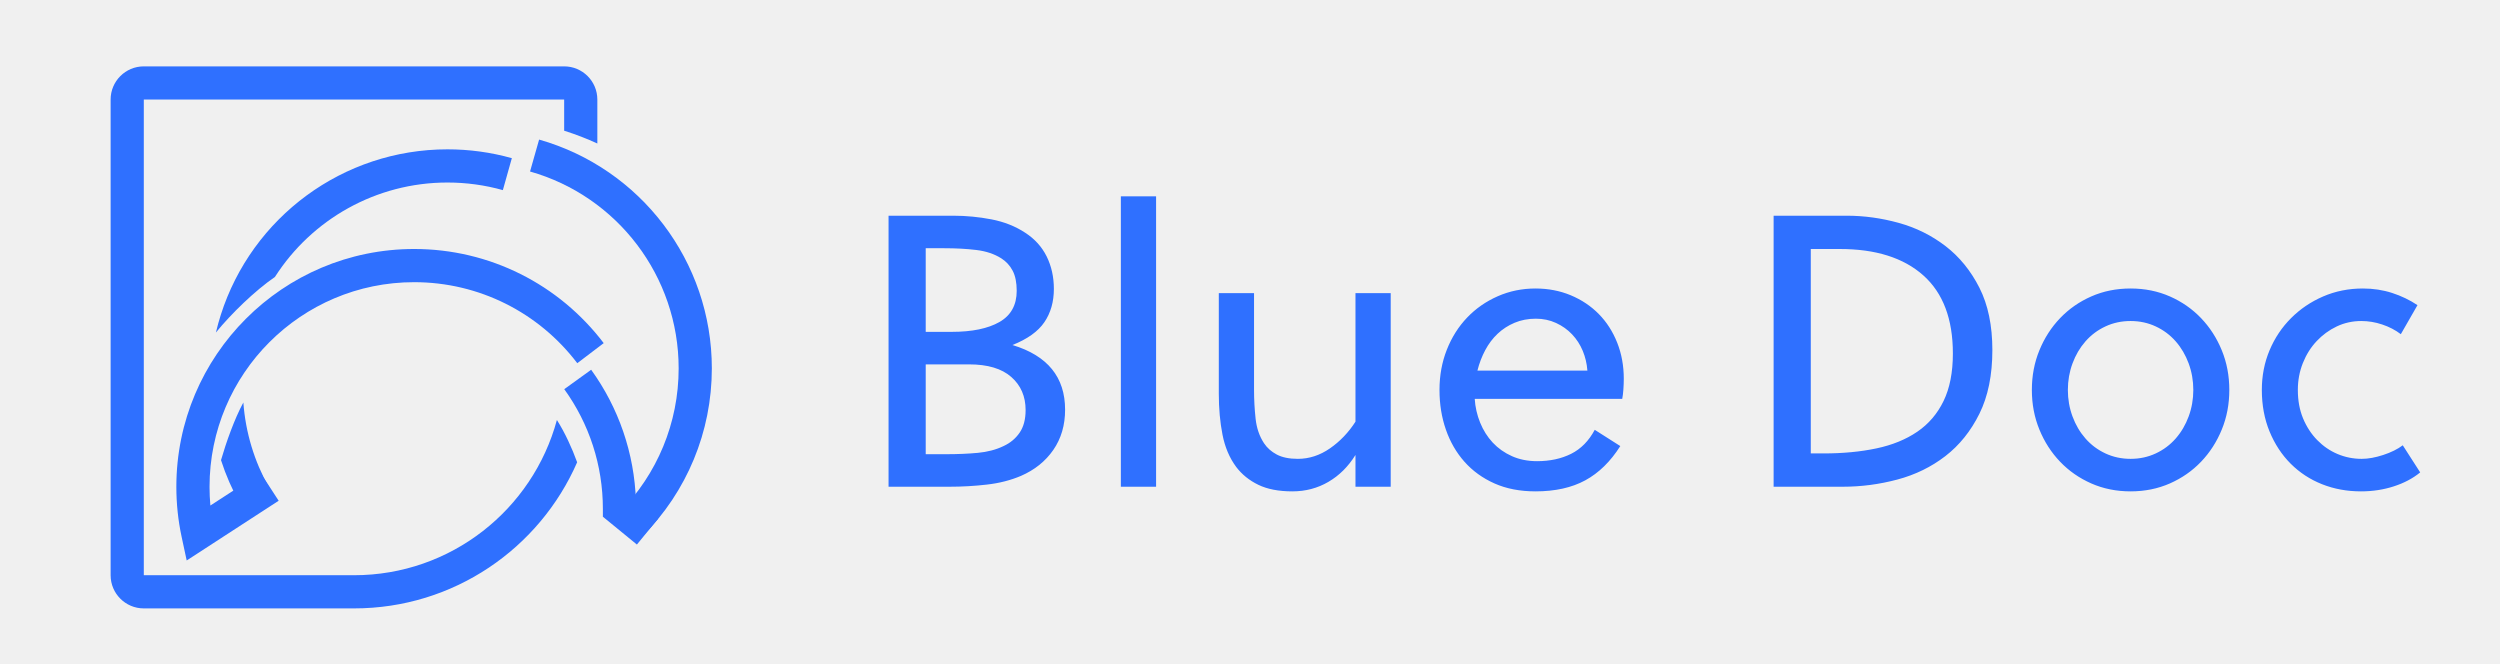
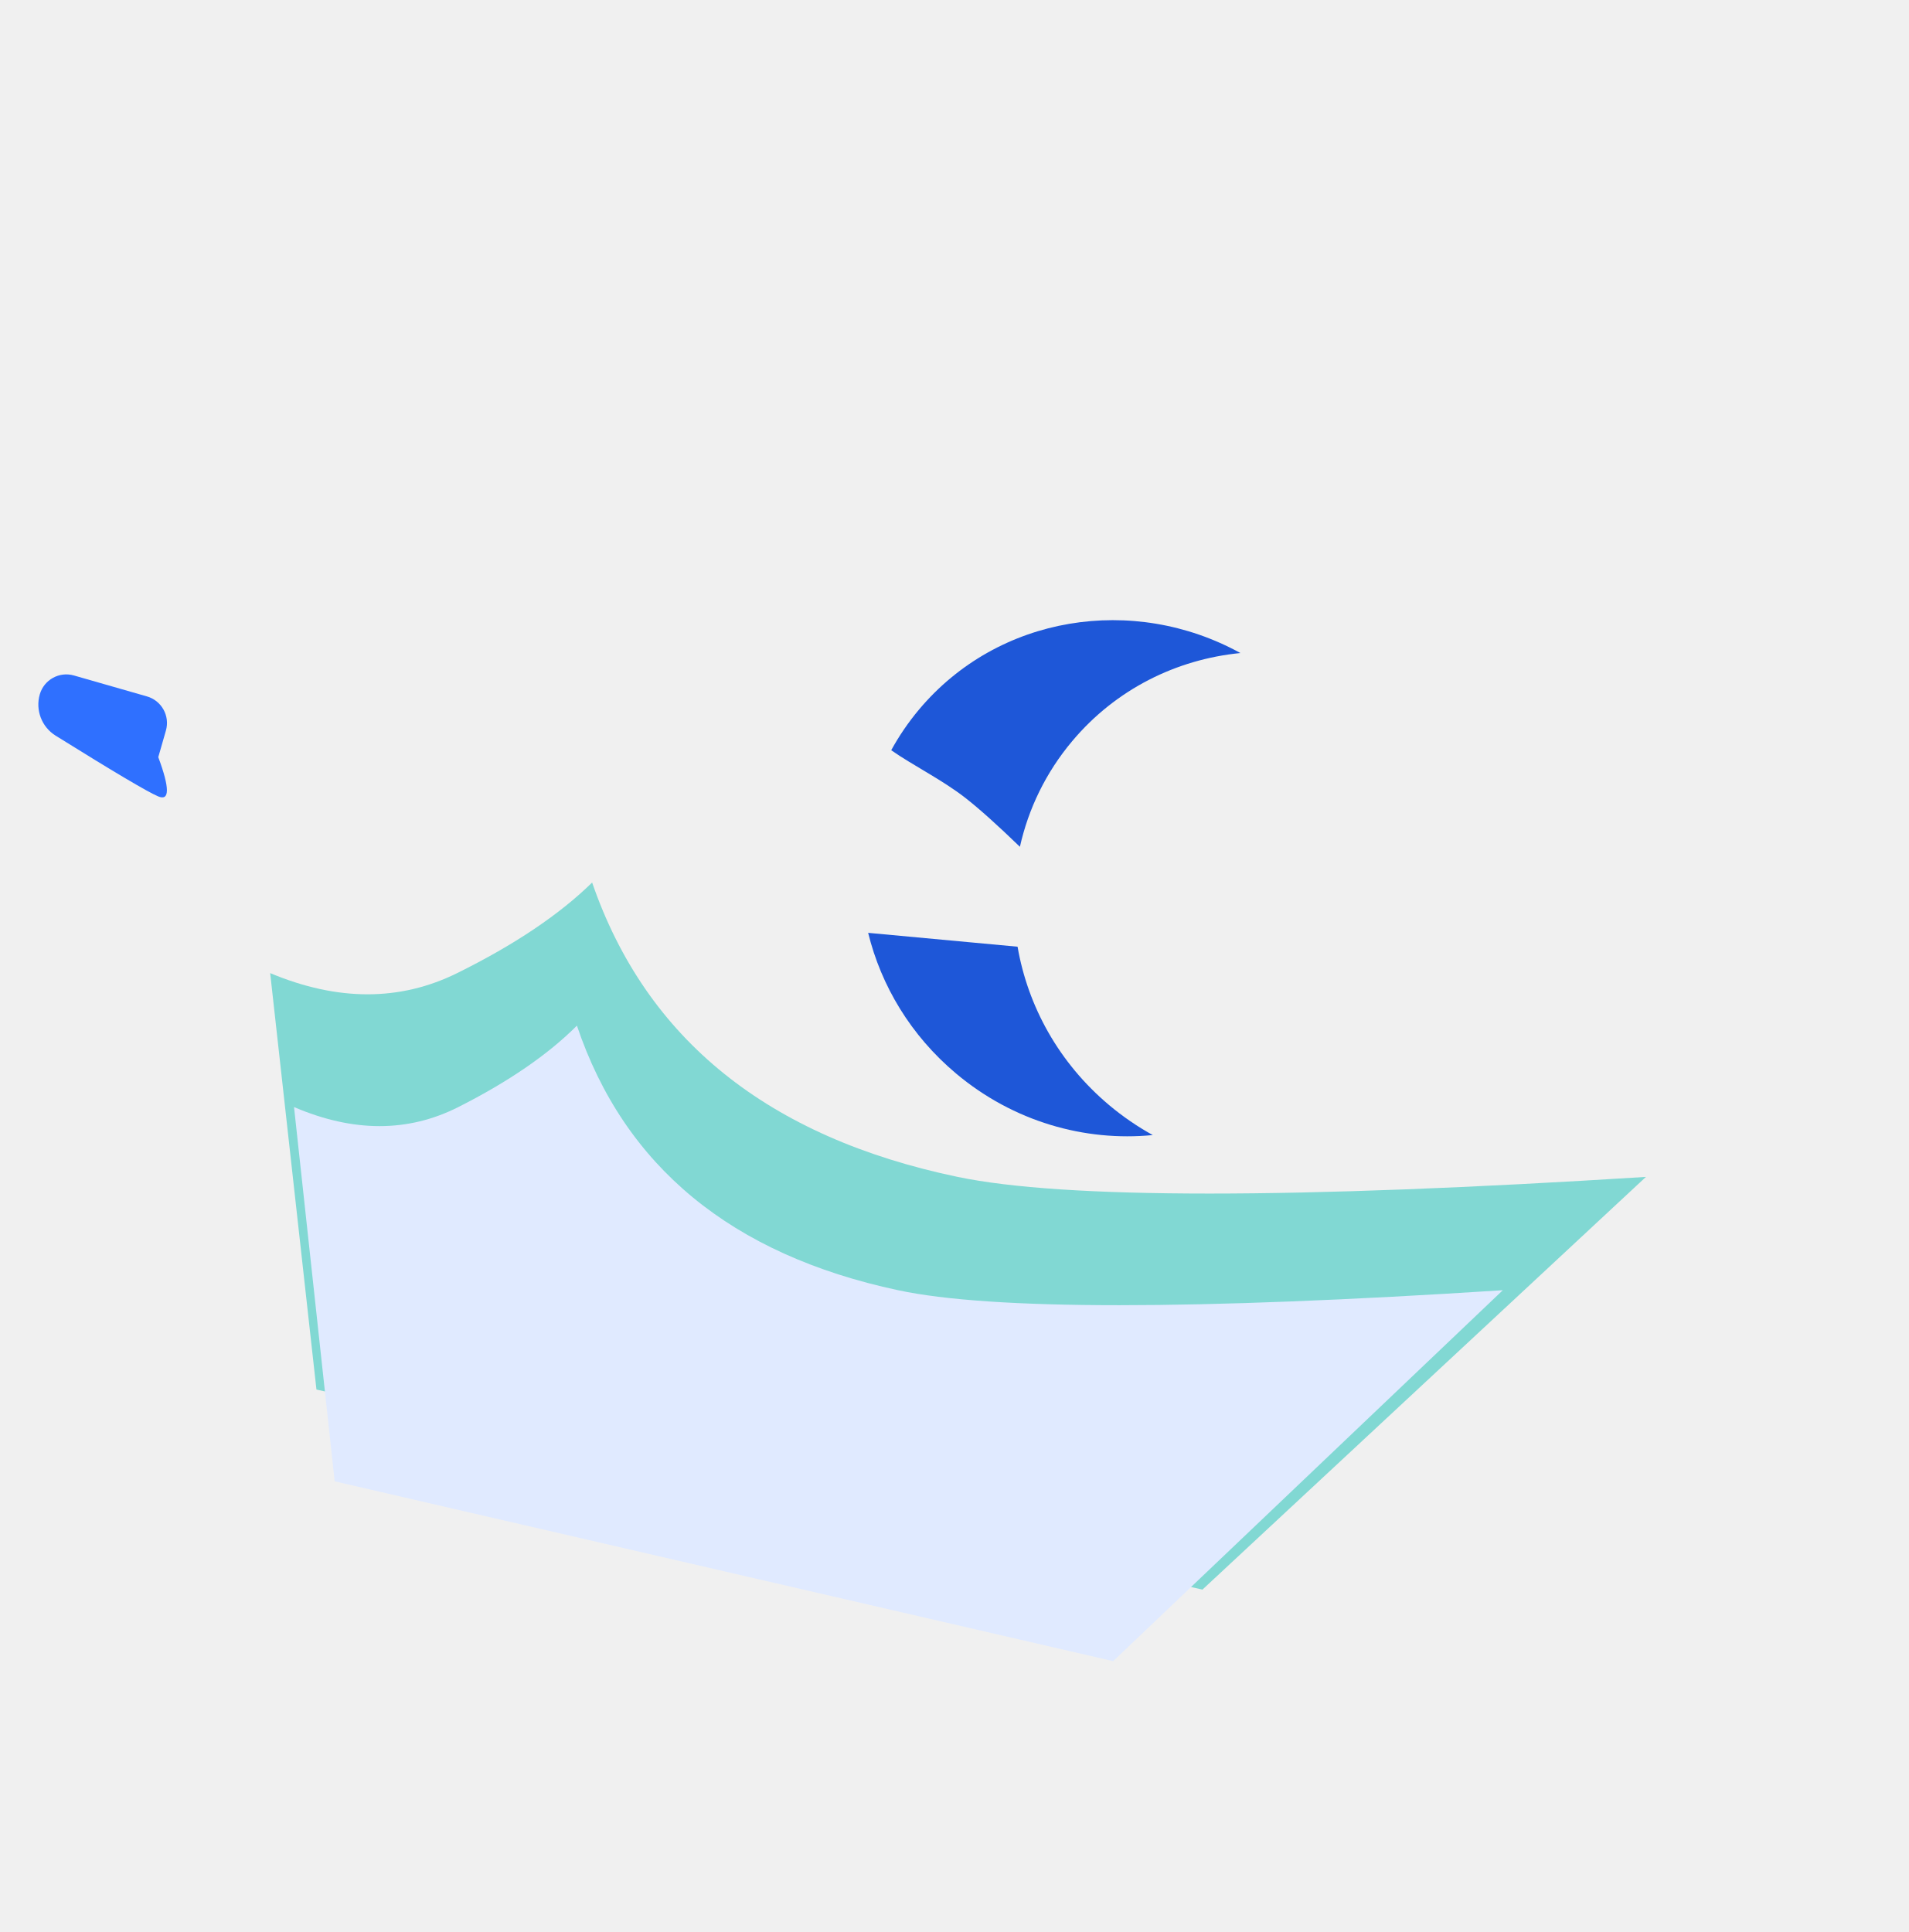
- <svg xmlns="http://www.w3.org/2000/svg" width="226px" height="60px" viewBox="0 0 226 60" version="1.1">
-   <g id="logo" stroke="none" stroke-width="1" fill="none" fill-rule="evenodd">
-     <g id="分组-41-copy" transform="translate(10, 6)" fill="#2F70FF" fill-rule="nonzero">
-       <path d="M40.344,31.967 C41.069,33.112 41.704,34.491 42.174,35.79 C38.781,43.566 31.025,49 22,49 L3,49 C1.343,49 -1.04552349e-14,47.657 -1.0658141e-14,46 L-1.0658141e-14,3 C-1.08610472e-14,1.343 1.343,1.70834616e-13 3,1.70530257e-13 L41,1.70530257e-13 C42.657,1.65811151e-13 44,1.343 44,3 L44,6.973 C43.069,6.543 42.041,6.143 41,5.817 L41,3 L3,3 L3,46 L22,46 C30.775,46 38.161,40.051 40.344,31.967 Z" id="合并形状" />
-       <g id="分组-20" transform="translate(5, 6)">
-         <path d="M44.475,34.905 L42.575,37.227 L39.5,34.711 L39.5,34 C39.5,30.059 38.266,26.307 36.009,23.181 L38.441,21.425 C40.927,24.867 42.346,28.966 42.488,33.28 L44.475,34.905 Z" id="路径" />
-         <path d="M43.126,36.431 L40.994,34.32 C44.404,30.878 46.35,26.245 46.35,21.302 C46.35,12.978 40.804,5.744 32.916,3.504 L33.736,0.618 C42.905,3.223 49.35,11.628 49.35,21.302 C49.35,27.044 47.086,32.432 43.126,36.431 Z" id="路径" />
-         <path d="M9.854,13.035 C8.04,14.281 5.893,16.37 4.518,18.059 C4.645,17.521 4.792,16.989 4.96,16.463 C7.779,7.621 16.022,1.5 25.448,1.5 C27.436,1.5 29.39,1.77 31.27,2.298 L30.459,5.187 C28.843,4.733 27.161,4.5 25.448,4.5 C18.992,4.5 13.18,7.837 9.854,13.035 Z M6.999,24.385 C7.199,27.098 7.988,29.697 9.302,32.039 L6.686,33.507 C5.987,32.261 5.415,30.952 4.979,29.597 C5.446,27.982 6.195,25.87 6.999,24.385 Z" id="合并形状" />
-         <path d="M8.557,30.751 L10.191,33.267 L1.877,38.667 L1.42,36.537 C1.103,35.059 0.942,33.544 0.942,32.009 C0.942,20.135 10.568,10.509 22.442,10.509 C29.252,10.509 35.535,13.698 39.575,19.018 L37.186,20.833 C33.707,16.252 28.304,13.509 22.442,13.509 C12.225,13.509 3.942,21.792 3.942,32.009 C3.942,32.576 3.968,33.14 4.018,33.699 L8.557,30.751 Z" id="路径" />
+ <svg xmlns="http://www.w3.org/2000/svg" xmlns:xlink="http://www.w3.org/1999/xlink" viewBox="0 0 80 81" version="1.1">
+   <defs>
+     <path d="M2.84217094e-13,11.631 C7.175,14.847 13.274,16.455 18.296,16.455 C23.319,16.455 29.021,14.847 35.404,11.631 C43.119,4.954 49.918,1.211 55.802,0.401 C61.685,-0.408 67.721,1.234 73.91,5.329 C72.659,7.202 71.731,8.577 71.123,9.453 C67.772,14.281 64.655,18.281 61.772,21.452 C56.271,27.503 52.356,30.607 43.874,32.186 C35.391,33.765 31.573,33.353 21.028,29.842 C17.901,28.8 12.635,25.736 9.016,22.342 C7.05,20.499 4.045,16.928 2.84217094e-13,11.631 Z" />
+   </defs>
+   <g stroke="none" stroke-width="1" fill="none" fill-rule="evenodd">
+     <g transform="translate(38.5, 42) scale(-1, 1) translate(-38.5, -42) translate(-1, 25)">
+       <path d="M35.342,14.691 L41.606,14.11 C41.062,16.327 39.821,18.413 37.918,20.01 C35.515,22.027 32.525,22.868 29.674,22.588 C30.309,22.238 30.921,21.821 31.499,21.336 C33.614,19.561 34.912,17.183 35.342,14.691 Z M35.244,10.502 C34.889,8.916 34.164,7.397 33.054,6.075 C31.219,3.888 28.67,2.641 26,2.379 C30.483,-0.088 36.15,0.788 39.474,4.749 C39.925,5.287 40.313,5.859 40.639,6.454 C39.702,7.108 38.497,7.694 37.505,8.472 C36.933,8.921 36.179,9.598 35.244,10.502 Z" fill="#1450D7" opacity="0.95" />
+       <g>
+         <g>
+           <mask fill="white">
+             <use xlink:href="#path-1" />
+           </mask>
+           <use fill="#2F70FF" xlink:href="#path-1" />
+           <path d="M66.674,15.798 C63.845,16.983 61.232,16.983 58.835,15.798 C56.437,14.613 54.551,13.347 53.177,12 C50.913,18.568 45.805,22.682 37.854,24.342 C33.395,25.273 23.777,25.273 9,24.342 L27.592,41.645 L64.734,33.257 L66.674,15.798 Z" fill="#81D8D3" mask="url(#mask-2)" />
+           <path d="M65.674,21.414 C63.189,22.479 60.893,22.479 58.786,21.414 C56.68,20.349 55.023,19.211 53.815,18 C51.826,23.903 47.338,27.601 40.351,29.093 C36.434,29.93 27.983,29.93 15,29.093 L31.335,44.645 L63.97,37.106 L65.674,21.414 Z" fill="#E0EAFF" mask="url(#mask-2)" />
+         </g>
      </g>
+       <path d="M72.331,3.787 L75.514,3.787 C76.154,3.787 76.673,4.305 76.673,4.945 C76.673,4.945 76.673,4.945 76.673,4.945 L76.673,4.945 C76.673,5.632 76.217,6.236 75.557,6.424 C72.795,7.212 71.183,7.633 70.72,7.687 C70.199,7.748 70.35,7.22 71.172,6.104 L71.172,4.945 C71.172,4.305 71.691,3.787 72.331,3.787 Z" fill="#2F70FF" transform="translate(73.54492, 5.739027) rotate(-16) translate(-73.54492, -5.739027) " />
    </g>
-     <path d="M80.325,19.5 L86.17,19.5 C87.337,19.5 88.492,19.611 89.635,19.832 C90.778,20.054 91.793,20.457 92.68,21.04 C93.543,21.6 94.191,22.317 94.623,23.192 C95.054,24.068 95.27,25.042 95.27,26.115 C95.27,27.282 94.984,28.285 94.412,29.125 C93.841,29.965 92.878,30.653 91.525,31.19 C94.698,32.147 96.285,34.095 96.285,37.035 C96.285,38.435 95.929,39.648 95.218,40.675 C94.506,41.702 93.532,42.483 92.295,43.02 C91.362,43.417 90.335,43.679 89.215,43.807 C88.095,43.936 86.975,44 85.855,44 L80.325,44 L80.325,19.5 Z M92.715,37.07 C92.715,35.833 92.283,34.836 91.42,34.078 C90.557,33.319 89.285,32.94 87.605,32.94 L83.685,32.94 L83.685,41.06 L85.54,41.06 C86.567,41.06 87.517,41.019 88.392,40.938 C89.268,40.856 90.043,40.652 90.72,40.325 C91.327,40.045 91.811,39.643 92.172,39.117 C92.534,38.592 92.715,37.91 92.715,37.07 Z M91.91,26.29 C91.91,25.543 91.788,24.937 91.543,24.47 C91.297,24.003 90.953,23.63 90.51,23.35 C89.88,22.953 89.128,22.703 88.252,22.598 C87.377,22.492 86.415,22.44 85.365,22.44 L83.685,22.44 L83.685,30 L86.03,30 C87.873,30 89.314,29.703 90.353,29.108 C91.391,28.512 91.91,27.573 91.91,26.29 Z M104.51,44 L101.325,44 L101.325,17.75 L104.51,17.75 L104.51,44 Z M122.535,41.13 C121.882,42.18 121.065,42.991 120.085,43.562 C119.105,44.134 118.02,44.42 116.83,44.42 C115.593,44.42 114.567,44.222 113.75,43.825 C112.933,43.428 112.268,42.892 111.755,42.215 C111.148,41.398 110.734,40.424 110.513,39.292 C110.291,38.161 110.18,36.93 110.18,35.6 L110.18,26.5 L113.365,26.5 L113.365,35.25 C113.365,36.113 113.412,36.977 113.505,37.84 C113.598,38.703 113.855,39.45 114.275,40.08 C114.555,40.5 114.94,40.838 115.43,41.095 C115.92,41.352 116.55,41.48 117.32,41.48 C118.347,41.48 119.315,41.165 120.225,40.535 C121.135,39.905 121.905,39.1 122.535,38.12 L122.535,26.5 L125.72,26.5 L125.72,44 L122.535,44 L122.535,41.13 Z M133.315,36.055 C133.362,36.802 133.525,37.519 133.805,38.208 C134.085,38.896 134.464,39.497 134.942,40.01 C135.421,40.523 135.998,40.932 136.675,41.235 C137.352,41.538 138.11,41.69 138.95,41.69 C140.117,41.69 141.143,41.468 142.03,41.025 C142.917,40.582 143.628,39.858 144.165,38.855 L146.475,40.325 C145.588,41.725 144.533,42.757 143.308,43.422 C142.082,44.088 140.583,44.42 138.81,44.42 C137.41,44.42 136.173,44.181 135.1,43.703 C134.027,43.224 133.123,42.571 132.387,41.742 C131.652,40.914 131.093,39.946 130.708,38.837 C130.322,37.729 130.13,36.533 130.13,35.25 C130.13,33.943 130.352,32.73 130.795,31.61 C131.238,30.49 131.851,29.522 132.632,28.705 C133.414,27.888 134.336,27.247 135.398,26.78 C136.459,26.313 137.597,26.08 138.81,26.08 C139.953,26.08 141.015,26.284 141.995,26.692 C142.975,27.101 143.821,27.667 144.532,28.39 C145.244,29.113 145.798,29.977 146.195,30.98 C146.592,31.983 146.79,33.068 146.79,34.235 C146.79,34.538 146.778,34.859 146.755,35.197 C146.732,35.536 146.697,35.822 146.65,36.055 L133.315,36.055 Z M138.845,28.81 C138.145,28.81 137.503,28.932 136.92,29.177 C136.337,29.423 135.823,29.755 135.38,30.175 C134.937,30.595 134.563,31.091 134.26,31.663 C133.957,32.234 133.723,32.847 133.56,33.5 L143.5,33.5 C143.453,32.87 143.313,32.275 143.08,31.715 C142.847,31.155 142.526,30.659 142.118,30.227 C141.709,29.796 141.225,29.452 140.665,29.195 C140.105,28.938 139.498,28.81 138.845,28.81 Z M160.335,19.5 L166.95,19.5 C168.513,19.5 170.077,19.716 171.64,20.148 C173.203,20.579 174.615,21.279 175.875,22.247 C177.135,23.216 178.156,24.47 178.938,26.01 C179.719,27.55 180.11,29.428 180.11,31.645 C180.11,33.908 179.719,35.827 178.938,37.403 C178.156,38.978 177.129,40.255 175.857,41.235 C174.586,42.215 173.139,42.921 171.518,43.352 C169.896,43.784 168.257,44 166.6,44 L160.335,44 L160.335,19.5 Z M176.54,31.96 C176.54,28.833 175.648,26.477 173.863,24.89 C172.077,23.303 169.563,22.51 166.32,22.51 L163.695,22.51 L163.695,40.99 L164.85,40.99 C166.6,40.99 168.192,40.838 169.627,40.535 C171.063,40.232 172.293,39.73 173.32,39.03 C174.347,38.33 175.14,37.403 175.7,36.248 C176.26,35.092 176.54,33.663 176.54,31.96 Z M192.605,26.08 C193.888,26.08 195.072,26.319 196.157,26.797 C197.243,27.276 198.182,27.929 198.975,28.758 C199.768,29.586 200.392,30.554 200.847,31.663 C201.303,32.771 201.53,33.967 201.53,35.25 C201.53,36.533 201.303,37.729 200.847,38.837 C200.392,39.946 199.768,40.914 198.975,41.742 C198.182,42.571 197.243,43.224 196.157,43.703 C195.072,44.181 193.888,44.42 192.605,44.42 C191.322,44.42 190.138,44.181 189.053,43.703 C187.967,43.224 187.028,42.571 186.235,41.742 C185.442,40.914 184.818,39.946 184.363,38.837 C183.907,37.729 183.68,36.533 183.68,35.25 C183.68,33.967 183.907,32.771 184.363,31.663 C184.818,30.554 185.442,29.586 186.235,28.758 C187.028,27.929 187.967,27.276 189.053,26.797 C190.138,26.319 191.322,26.08 192.605,26.08 Z M198.275,35.25 C198.275,34.41 198.135,33.611 197.855,32.852 C197.575,32.094 197.184,31.429 196.683,30.858 C196.181,30.286 195.58,29.837 194.88,29.51 C194.18,29.183 193.422,29.02 192.605,29.02 C191.788,29.02 191.03,29.183 190.33,29.51 C189.63,29.837 189.029,30.286 188.528,30.858 C188.026,31.429 187.635,32.094 187.355,32.852 C187.075,33.611 186.935,34.41 186.935,35.25 C186.935,36.09 187.075,36.889 187.355,37.648 C187.635,38.406 188.026,39.071 188.528,39.642 C189.029,40.214 189.63,40.663 190.33,40.99 C191.03,41.317 191.788,41.48 192.605,41.48 C193.422,41.48 194.18,41.317 194.88,40.99 C195.58,40.663 196.181,40.214 196.683,39.642 C197.184,39.071 197.575,38.406 197.855,37.648 C198.135,36.889 198.275,36.09 198.275,35.25 Z M218.785,42.705 C218.132,43.242 217.338,43.662 216.405,43.965 C215.472,44.268 214.48,44.42 213.43,44.42 C212.17,44.42 210.998,44.204 209.912,43.773 C208.827,43.341 207.883,42.723 207.077,41.917 C206.272,41.112 205.637,40.144 205.17,39.013 C204.703,37.881 204.47,36.627 204.47,35.25 C204.47,33.967 204.703,32.771 205.17,31.663 C205.637,30.554 206.284,29.586 207.113,28.758 C207.941,27.929 208.909,27.276 210.018,26.797 C211.126,26.319 212.322,26.08 213.605,26.08 C214.538,26.08 215.419,26.214 216.248,26.483 C217.076,26.751 217.84,27.118 218.54,27.585 L217.035,30.21 C216.545,29.837 215.985,29.545 215.355,29.335 C214.725,29.125 214.095,29.02 213.465,29.02 C212.672,29.02 211.931,29.183 211.243,29.51 C210.554,29.837 209.948,30.28 209.423,30.84 C208.897,31.4 208.483,32.059 208.18,32.818 C207.877,33.576 207.725,34.387 207.725,35.25 C207.725,36.207 207.882,37.064 208.197,37.822 C208.513,38.581 208.938,39.234 209.475,39.782 C210.012,40.331 210.624,40.751 211.312,41.042 C212.001,41.334 212.73,41.48 213.5,41.48 C214.083,41.48 214.731,41.363 215.442,41.13 C216.154,40.897 216.743,40.605 217.21,40.255 L218.785,42.705 Z" id="Blue-Doc-Copy-13" fill="#2F70FF" />
  </g>
</svg>
